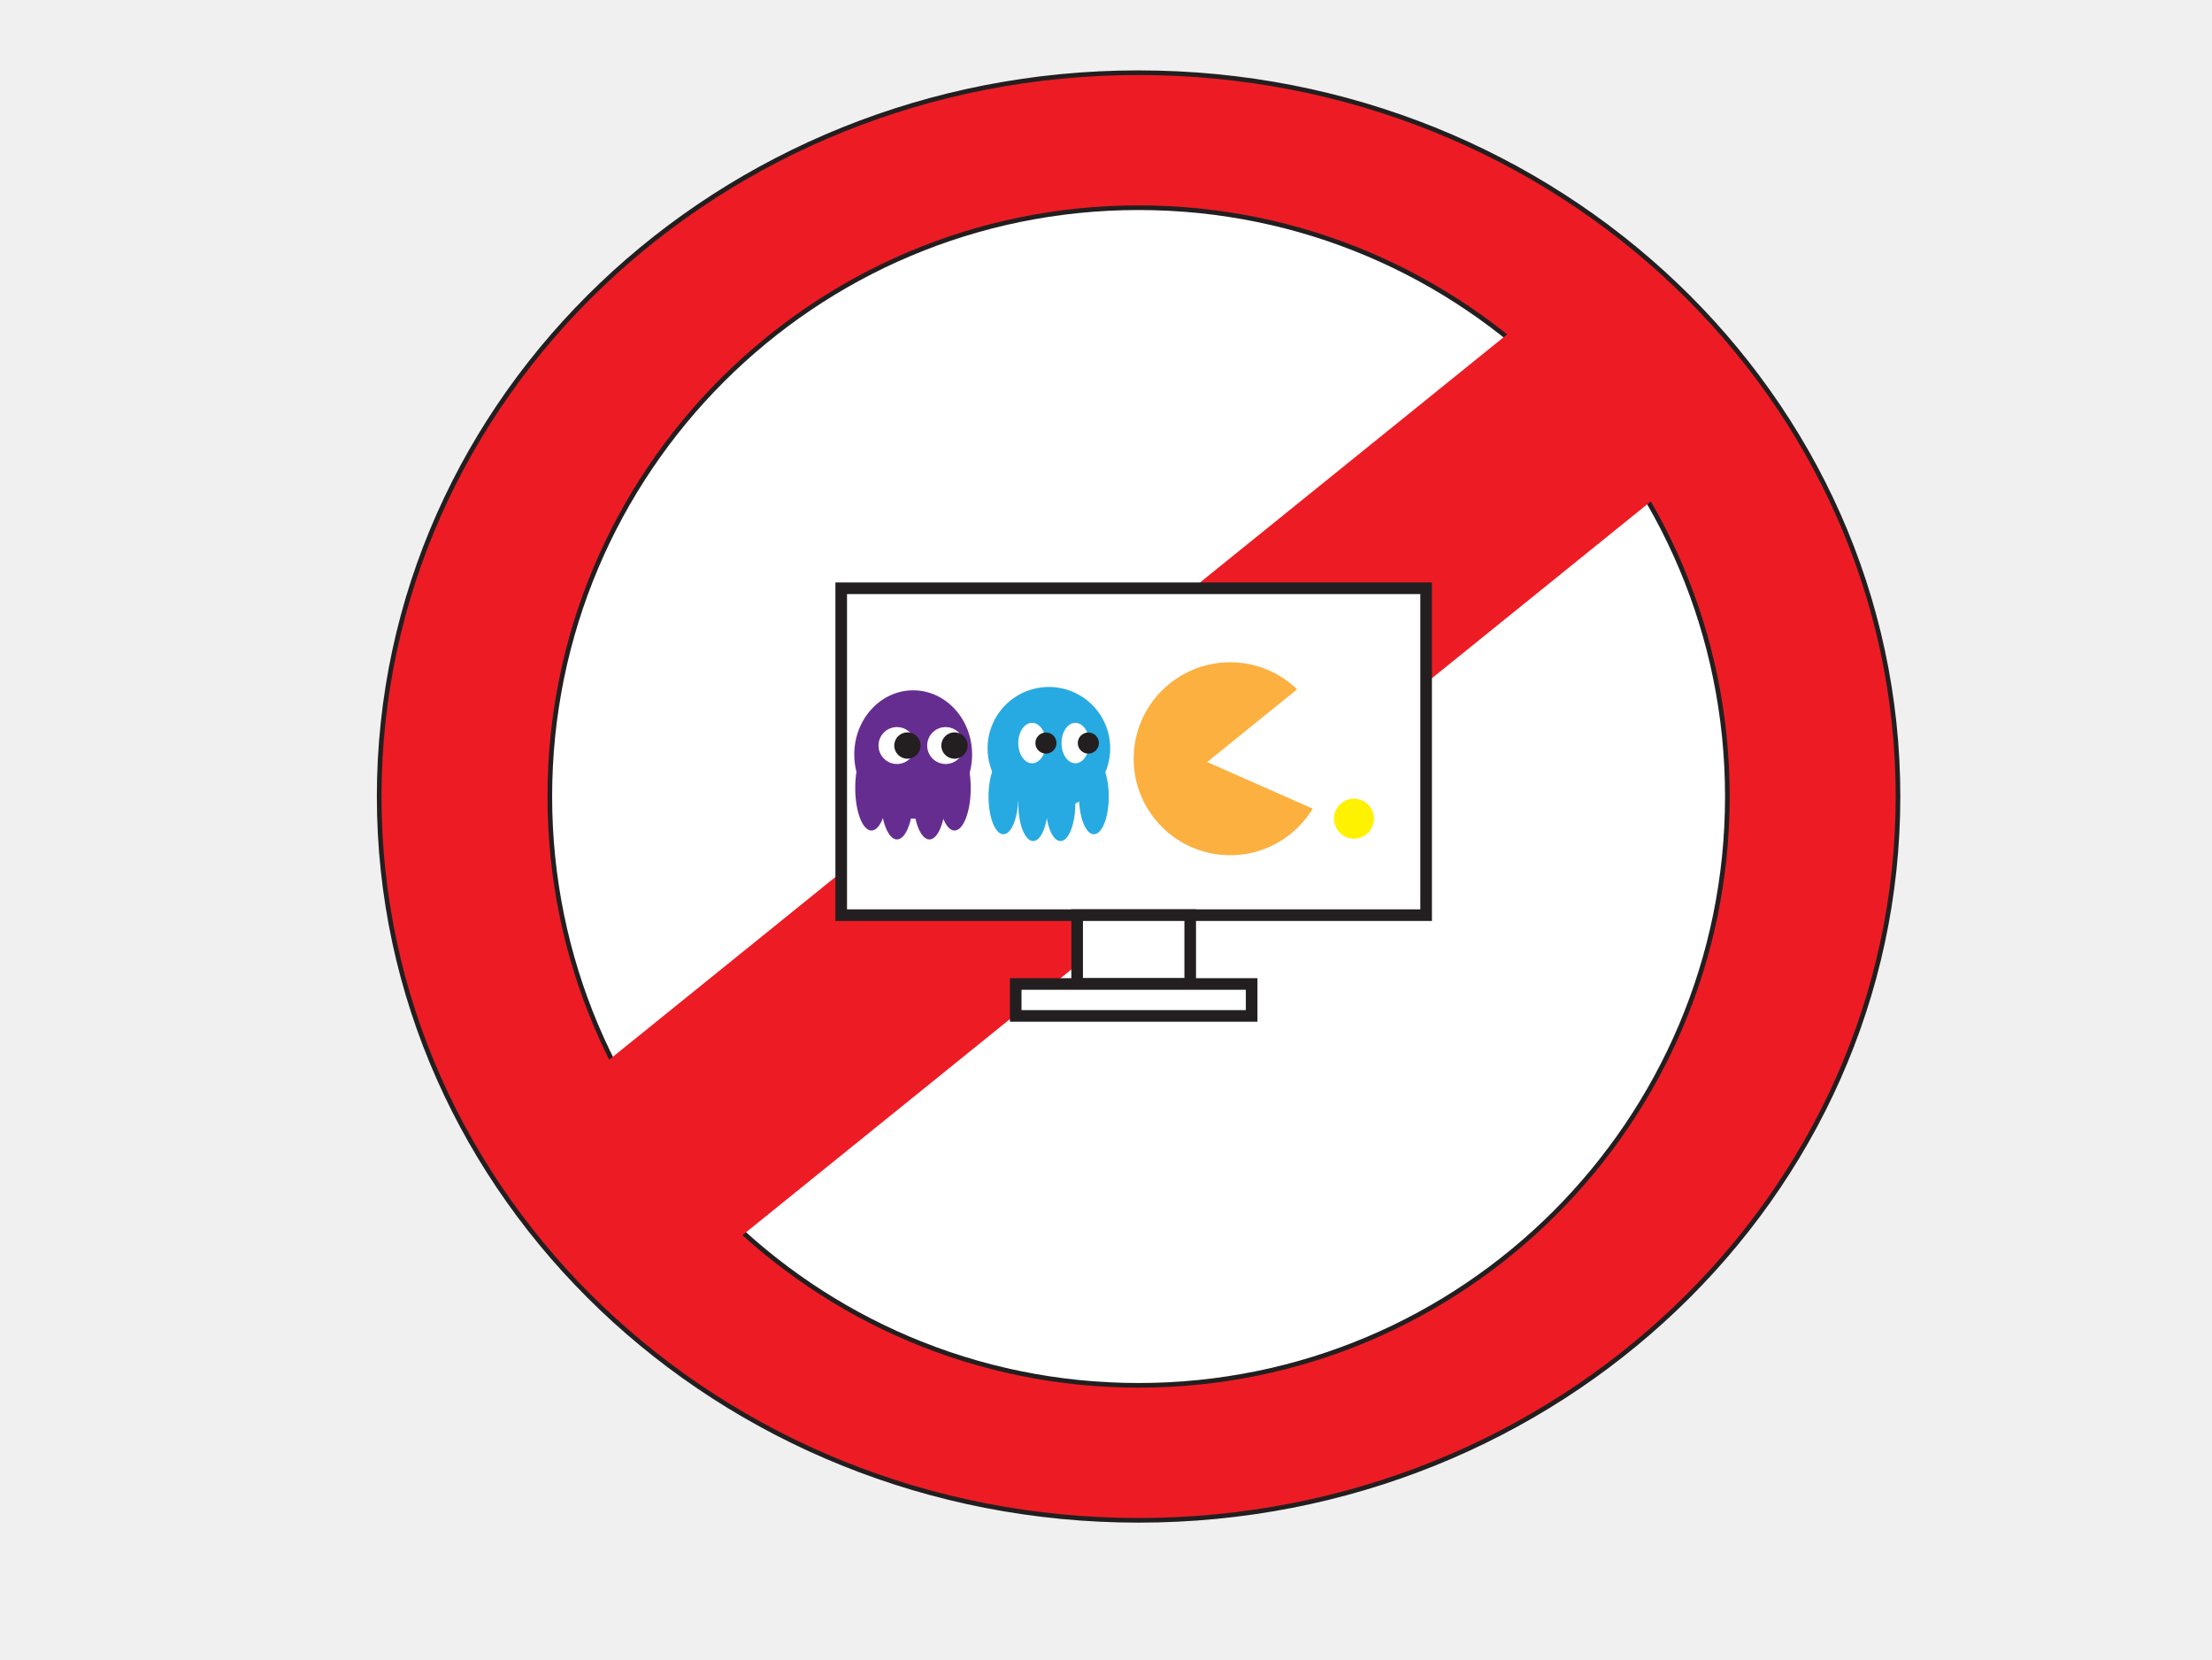
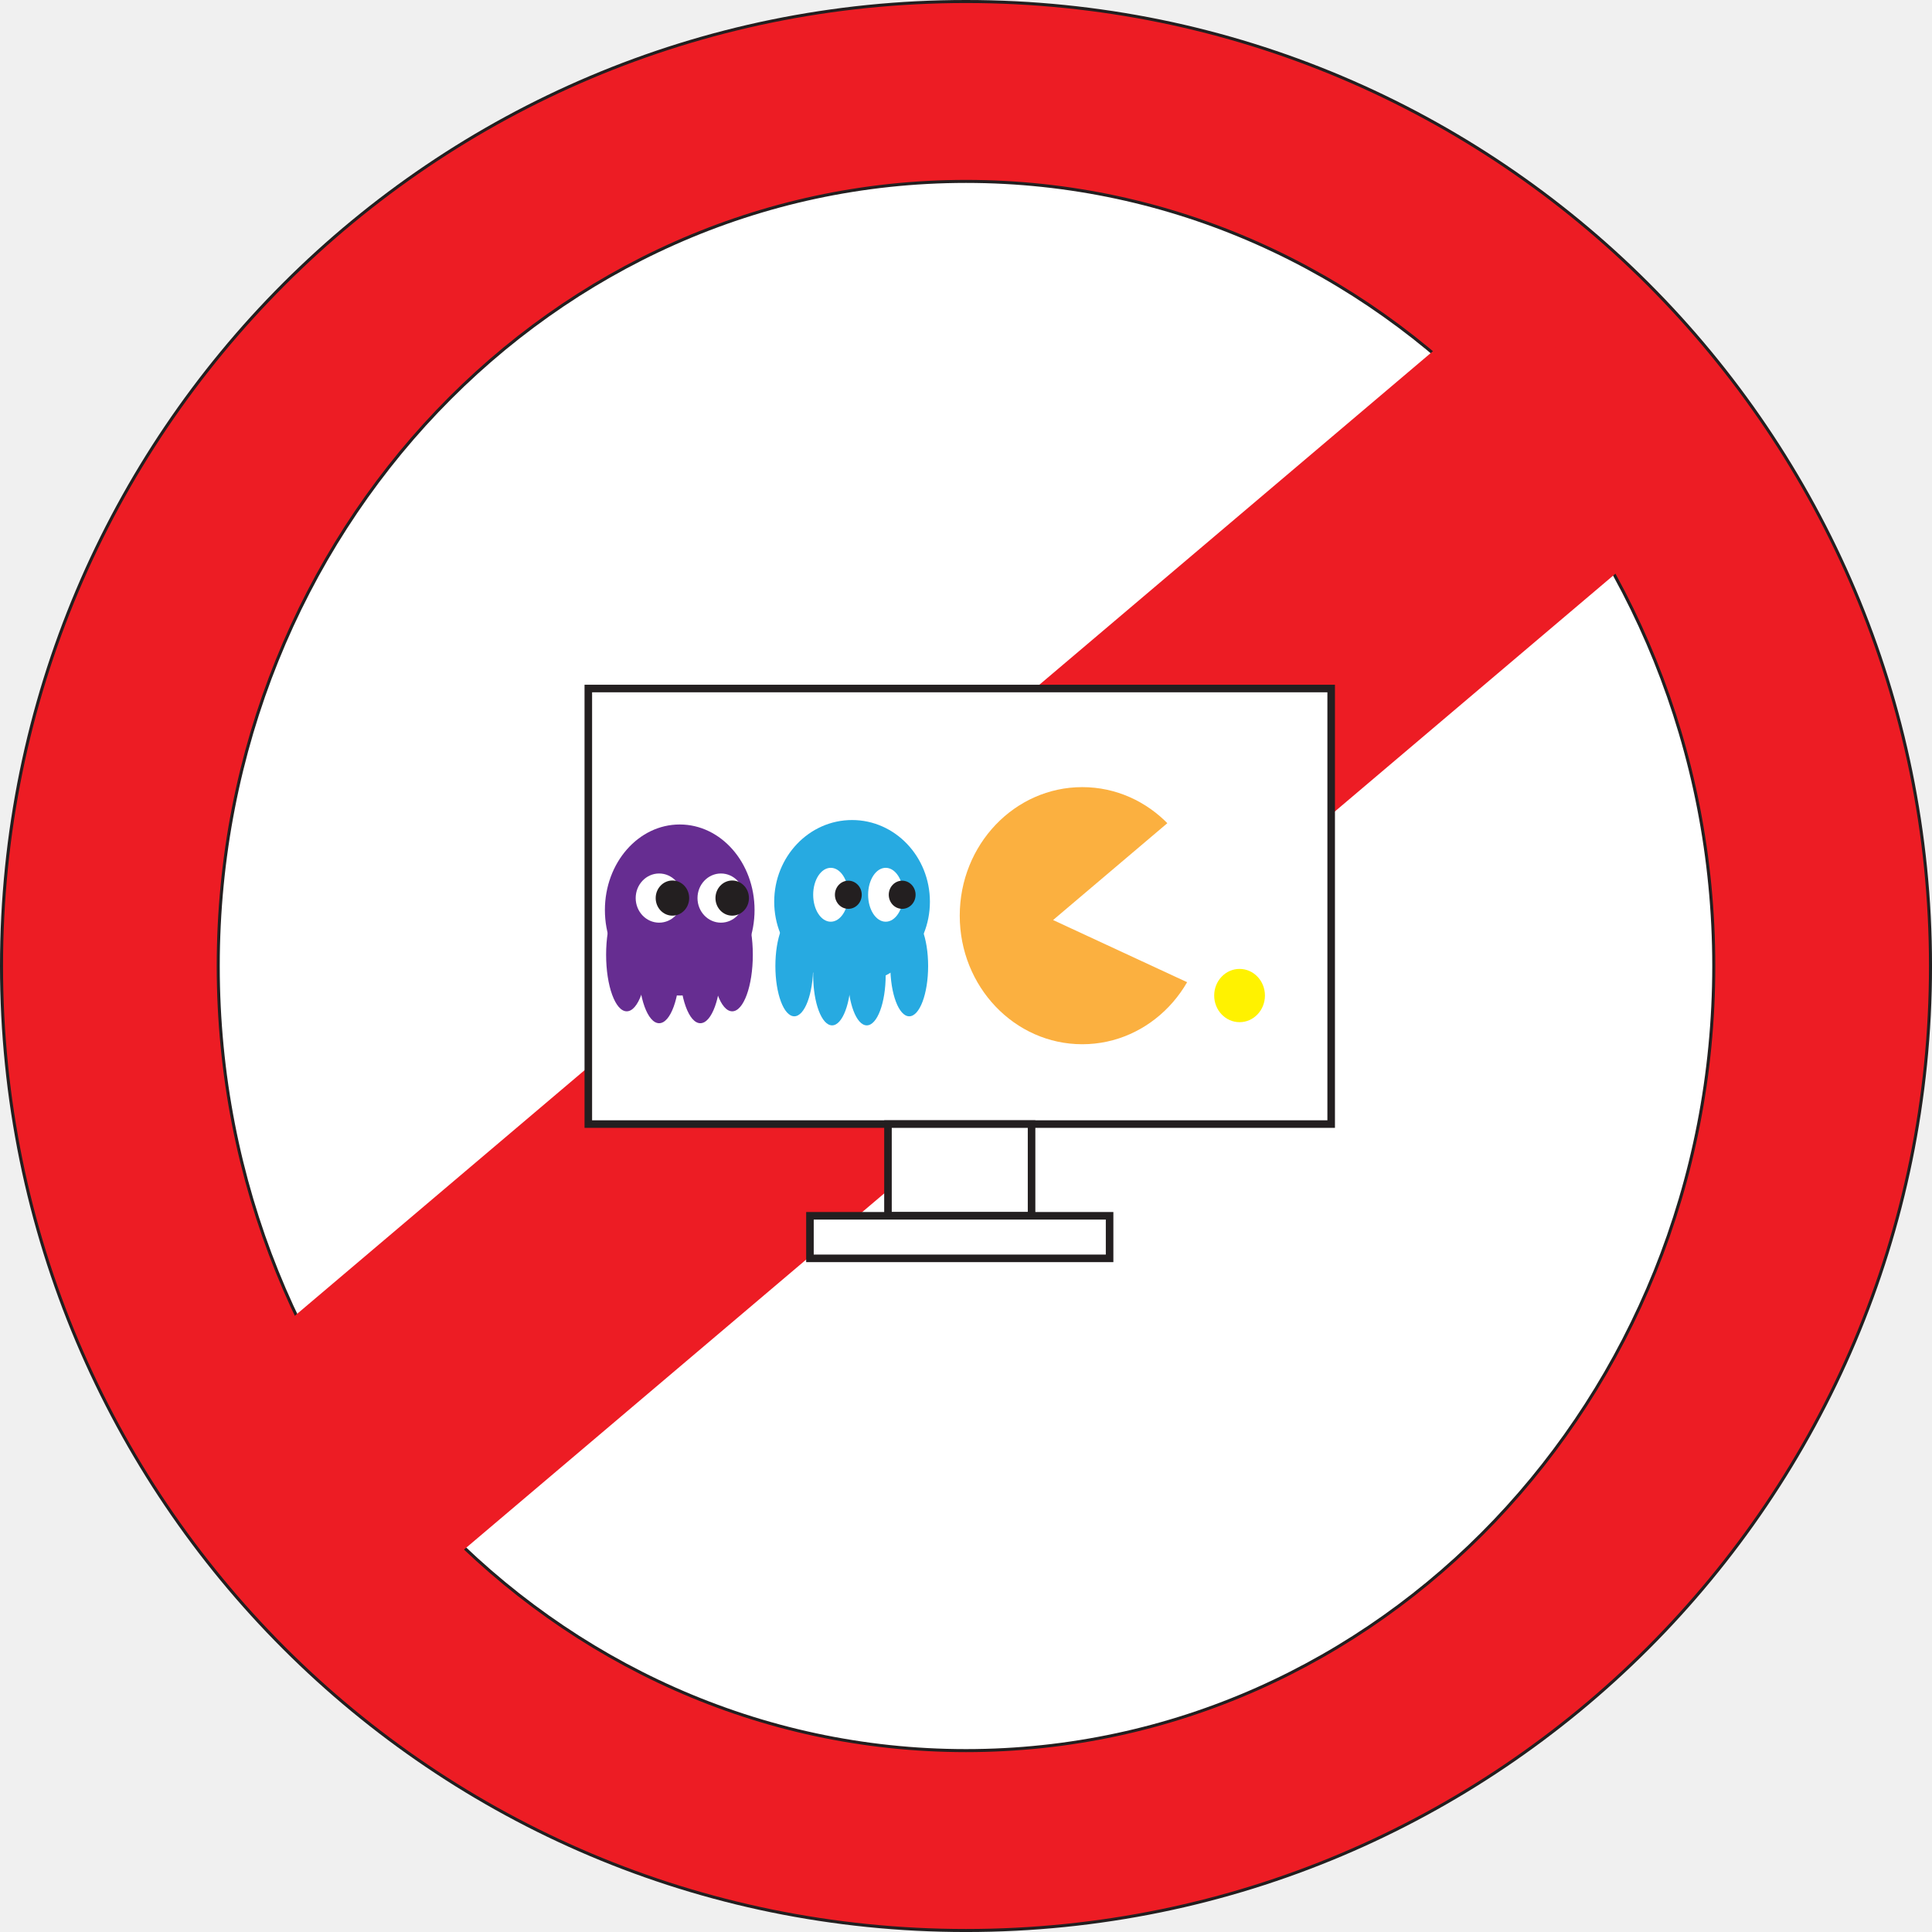
- <svg xmlns="http://www.w3.org/2000/svg" id="Layer_1" data-name="Layer 1" viewBox="0 0 953 715">
+ <svg xmlns="http://www.w3.org/2000/svg" id="Layer_1" data-name="Layer 1" viewBox="0 0 1277.59 1277.59">
  <defs>
    <style>
      .cls-1 {
-         fill: #231f20;
+         stroke-width: 5px;
      }

-       .cls-2, .cls-3, .cls-4 {
+       .cls-1, .cls-2, .cls-3 {
        fill: #fff;
      }

-       .cls-5, .cls-6 {
-         fill: #ed1c24;
+       .cls-1, .cls-2, .cls-4 {
+         stroke: #231f20;
+         stroke-miterlimit: 10;
      }

-       .cls-3 {
-         stroke-width: 5px;
+       .cls-5 {
+         fill: #fff200;
      }

-       .cls-3, .cls-4, .cls-6 {
-         stroke: #231f20;
-         stroke-miterlimit: 10;
+       .cls-2, .cls-4 {
+         stroke-width: 2px;
+       }
+ 
+       .cls-6 {
+         fill: #231f20;
      }

      .cls-7 {
        fill: #662d91;
      }

-       .cls-4, .cls-6 {
-         stroke-width: 2px;
-       }
- 
      .cls-8 {
-         fill: #fbb040;
-       }
- 
-       .cls-9 {
        fill: #27aae1;
      }

+       .cls-4, .cls-9 {
+         fill: #ed1c24;
+       }
+ 
      .cls-10 {
-         fill: #fff200;
+         fill: #fbb040;
      }
    </style>
  </defs>
-   <ellipse class="cls-6" cx="490.54" cy="343.14" rx="327.18" ry="311.82" />
-   <circle class="cls-4" cx="490.54" cy="343.14" r="253.66" />
-   <rect class="cls-5" x="187.65" y="295.71" width="581.29" height="94.86" transform="translate(-109.4 376.79) rotate(-38.93)" />
-   <rect class="cls-3" x="362.42" y="253.43" width="252" height="140.82" />
-   <rect class="cls-4" x="490.54" y="394.25" width="0" height="12.71" />
-   <rect class="cls-3" x="464.07" y="394.25" width="48.71" height="29.65" />
-   <rect class="cls-3" x="437.6" y="423.9" width="101.65" height="13.76" />
-   <circle class="cls-2" cx="397.13" cy="308.91" r="27" />
-   <ellipse class="cls-2" cx="381.78" cy="327.69" rx="11.65" ry="29.9" />
-   <circle class="cls-8" cx="529.98" cy="326.87" r="41.56" />
-   <polygon class="cls-2" points="596.15 361.9 520.08 328.28 579.26 280.47 596.15 361.9" />
-   <ellipse class="cls-7" cx="393.43" cy="325.04" rx="25.38" ry="27.65" />
-   <ellipse class="cls-7" cx="375.45" cy="339.49" rx="6.99" ry="18.3" />
-   <ellipse class="cls-7" cx="386.44" cy="343.34" rx="6.99" ry="18.3" />
-   <ellipse class="cls-7" cx="400.42" cy="343.34" rx="6.99" ry="18.3" />
-   <ellipse class="cls-7" cx="411.23" cy="339.49" rx="6.99" ry="18.3" />
-   <circle class="cls-2" cx="386.44" cy="321.18" r="7.95" />
-   <circle class="cls-2" cx="407.41" cy="321.18" r="7.95" />
-   <circle class="cls-1" cx="390.95" cy="321.18" r="5.68" />
-   <circle class="cls-1" cx="411.23" cy="321.18" r="5.68" />
-   <circle class="cls-9" cx="451.89" cy="322.36" r="26.41" />
-   <ellipse class="cls-9" cx="432.29" cy="343.14" rx="6.41" ry="16.26" />
-   <ellipse class="cls-9" cx="445.11" cy="346.07" rx="6.41" ry="16.26" />
-   <ellipse class="cls-9" cx="456.88" cy="346.07" rx="6.41" ry="16.26" />
-   <ellipse class="cls-9" cx="471.28" cy="343.14" rx="6.41" ry="16.26" />
-   <ellipse class="cls-2" cx="444.66" cy="320.11" rx="5.96" ry="8.71" />
-   <ellipse class="cls-2" cx="463.3" cy="320.11" rx="5.96" ry="8.71" />
-   <circle class="cls-1" cx="450.62" cy="320.11" r="4.55" />
-   <circle class="cls-1" cx="468.89" cy="320.11" r="4.55" />
-   <circle class="cls-10" cx="583.34" cy="352.69" r="8.61" />
+   <circle class="cls-4" cx="638.8" cy="638.8" r="637.8" />
+   <ellipse class="cls-2" cx="638.8" cy="638.8" rx="494.48" ry="518.84" />
+   <polygon class="cls-9" points="116.07 936.96 997.57 189.85 1113.76 340.78 232.27 1087.9 116.07 936.96" />
+   <rect class="cls-1" x="389.04" y="455.3" width="491.24" height="288.03" />
+   <rect class="cls-2" x="638.8" y="743.34" height="26" />
+   <rect class="cls-1" x="587.2" y="743.34" width="94.95" height="60.65" />
+   <rect class="cls-1" x="535.6" y="803.98" width="198.15" height="28.14" />
+   <ellipse class="cls-3" cx="456.7" cy="568.78" rx="52.63" ry="55.23" />
+   <ellipse class="cls-3" cx="426.78" cy="607.19" rx="22.71" ry="61.16" />
+   <ellipse class="cls-10" cx="715.68" cy="605.52" rx="81.02" ry="85.01" />
+   <polygon class="cls-3" points="844.67 677.17 696.38 608.4 811.74 510.61 844.67 677.17" />
+   <ellipse class="cls-7" cx="449.49" cy="601.77" rx="49.48" ry="56.56" />
+   <ellipse class="cls-7" cx="414.44" cy="631.33" rx="13.63" ry="37.43" />
+   <ellipse class="cls-7" cx="435.87" cy="639.2" rx="13.63" ry="37.43" />
+   <ellipse class="cls-7" cx="463.12" cy="639.2" rx="13.63" ry="37.43" />
+   <ellipse class="cls-7" cx="484.19" cy="631.33" rx="13.63" ry="37.43" />
+   <ellipse class="cls-3" cx="435.87" cy="593.88" rx="15.5" ry="16.26" />
+   <ellipse class="cls-3" cx="476.74" cy="593.88" rx="15.5" ry="16.26" />
+   <ellipse class="cls-6" cx="444.66" cy="593.88" rx="11.07" ry="11.62" />
+   <ellipse class="cls-6" cx="484.19" cy="593.88" rx="11.07" ry="11.62" />
+   <ellipse class="cls-8" cx="563.45" cy="596.29" rx="51.48" ry="54.02" />
+   <ellipse class="cls-8" cx="525.24" cy="638.8" rx="12.5" ry="33.26" />
+   <ellipse class="cls-8" cx="550.24" cy="644.79" rx="12.5" ry="33.26" />
+   <ellipse class="cls-8" cx="573.18" cy="644.79" rx="12.5" ry="33.26" />
+   <ellipse class="cls-8" cx="601.25" cy="638.8" rx="12.5" ry="33.26" />
+   <ellipse class="cls-3" cx="549.36" cy="591.69" rx="11.62" ry="17.82" />
+   <ellipse class="cls-3" cx="585.69" cy="591.69" rx="11.62" ry="17.82" />
+   <ellipse class="cls-6" cx="560.98" cy="591.69" rx="8.87" ry="9.31" />
+   <ellipse class="cls-6" cx="596.59" cy="591.69" rx="8.87" ry="9.31" />
+   <ellipse class="cls-5" cx="819.7" cy="658.33" rx="16.78" ry="17.61" />
</svg>
